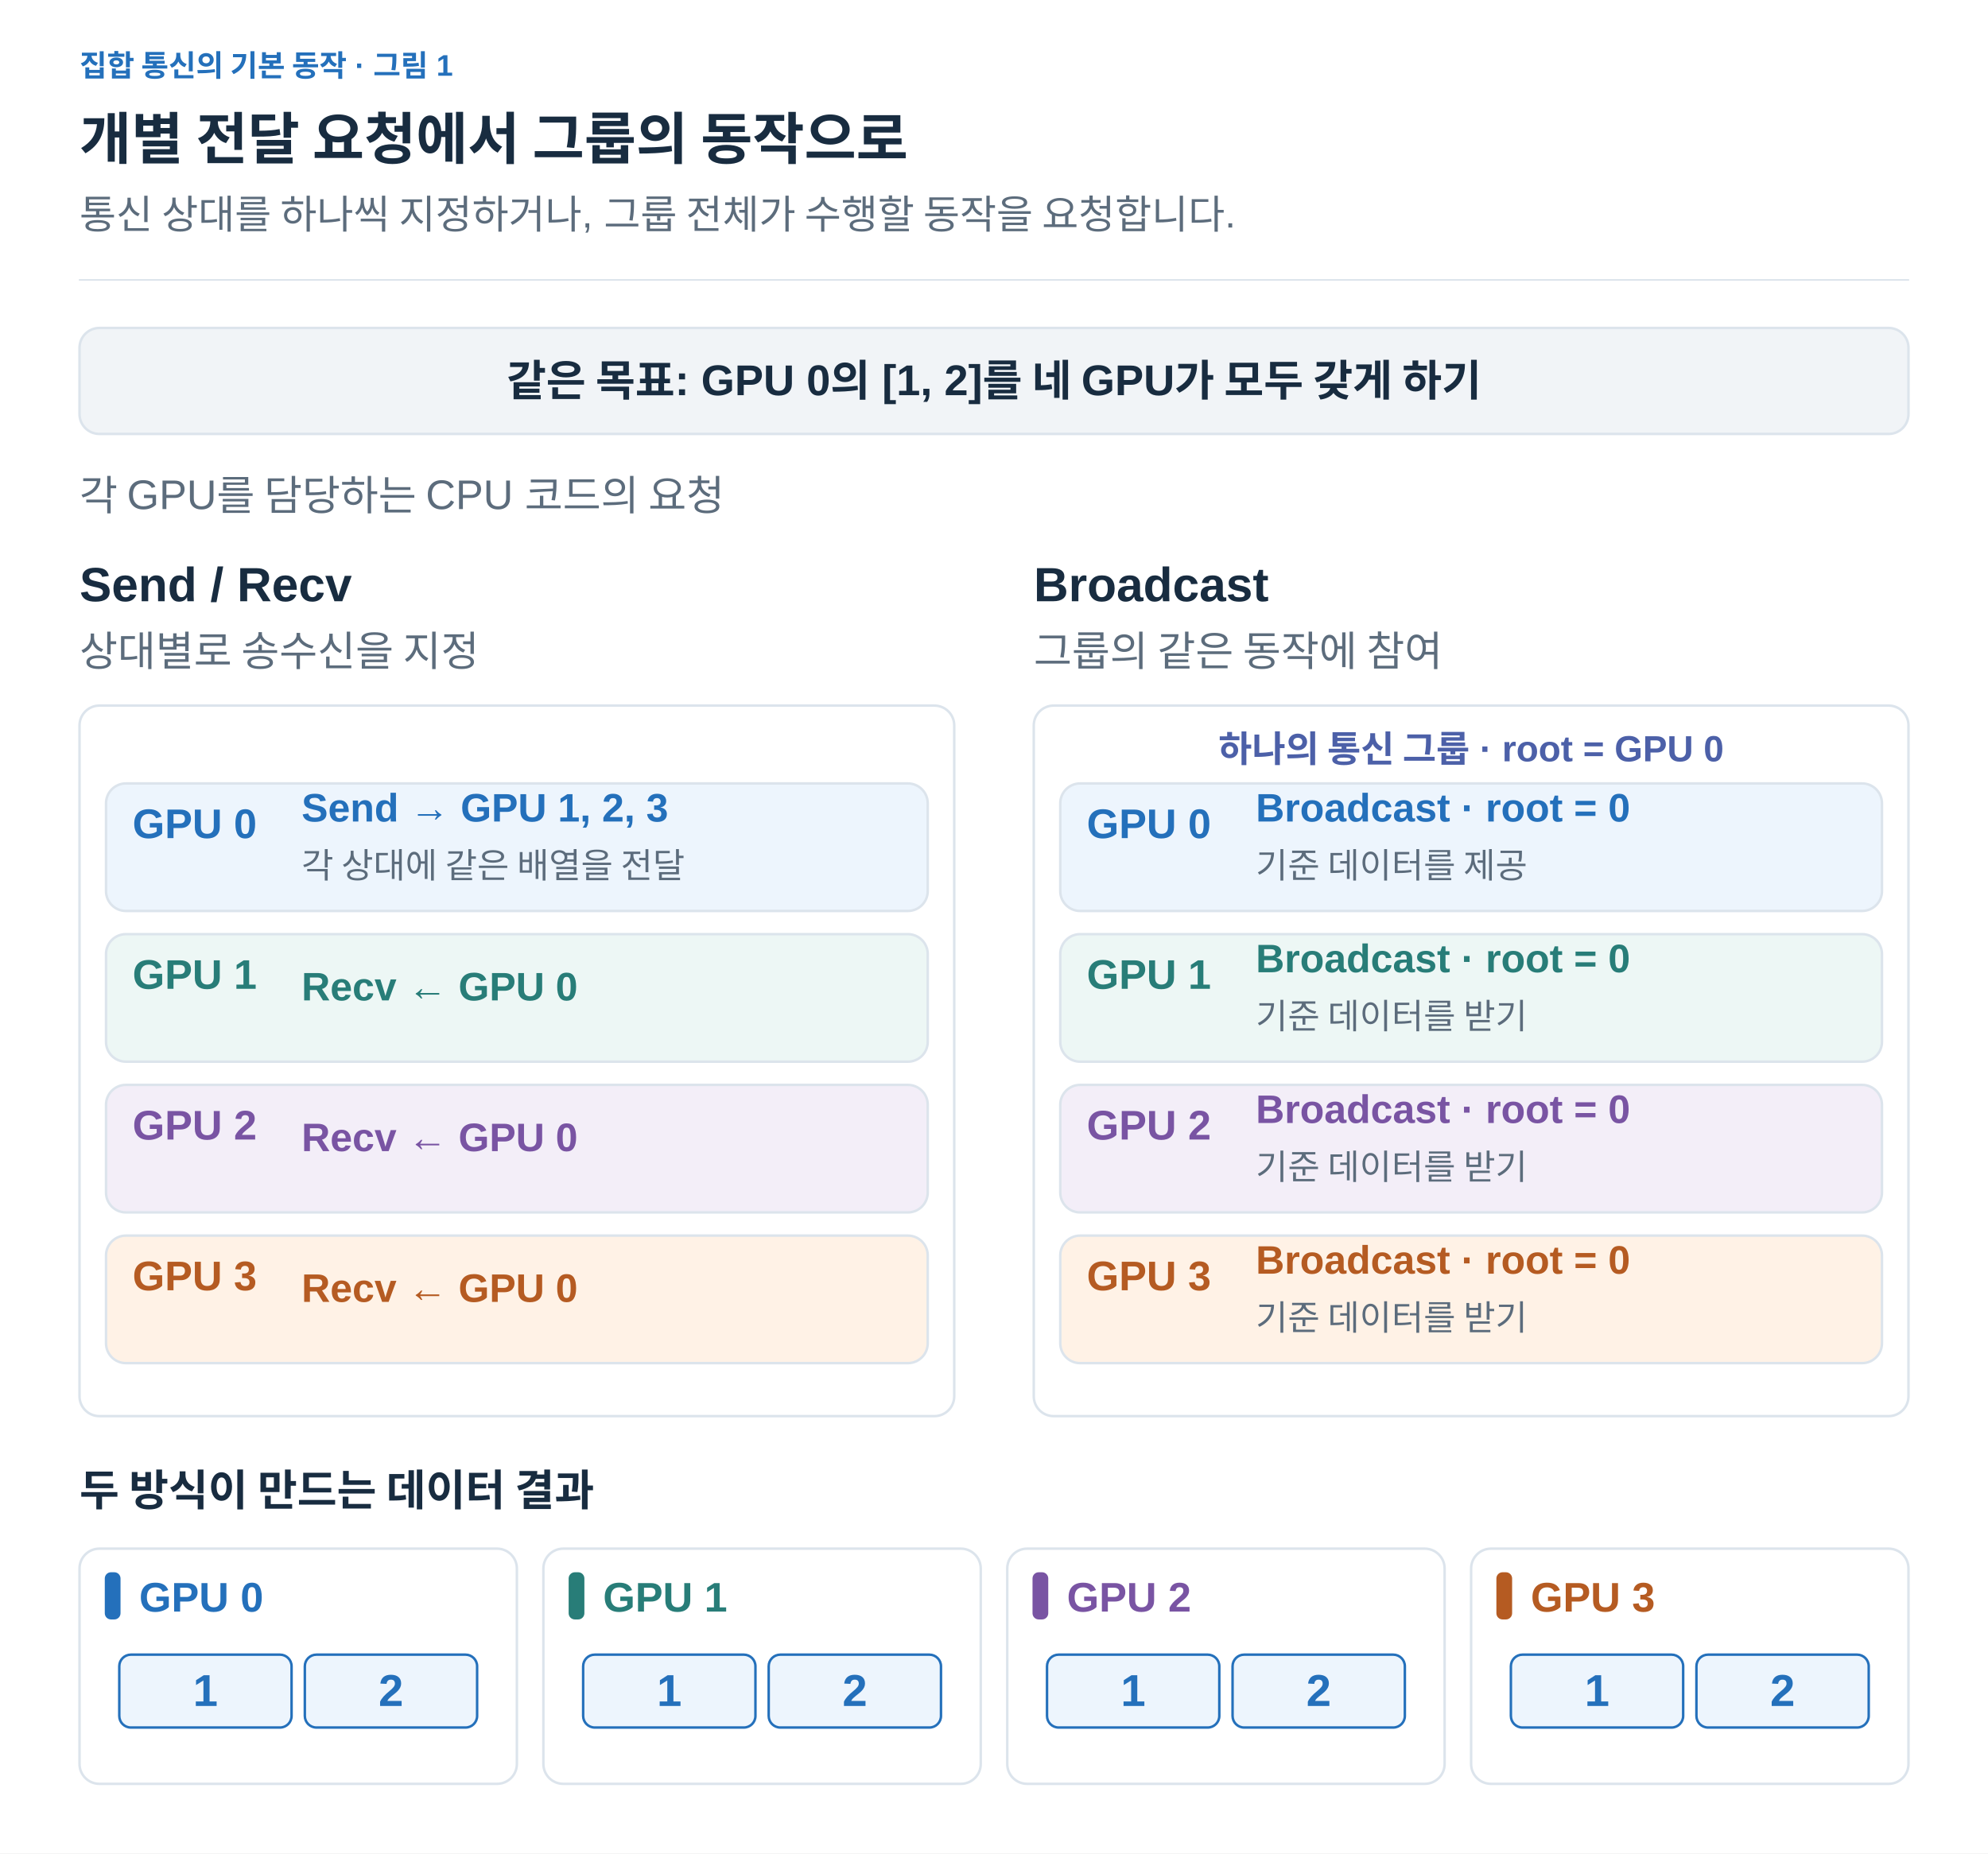
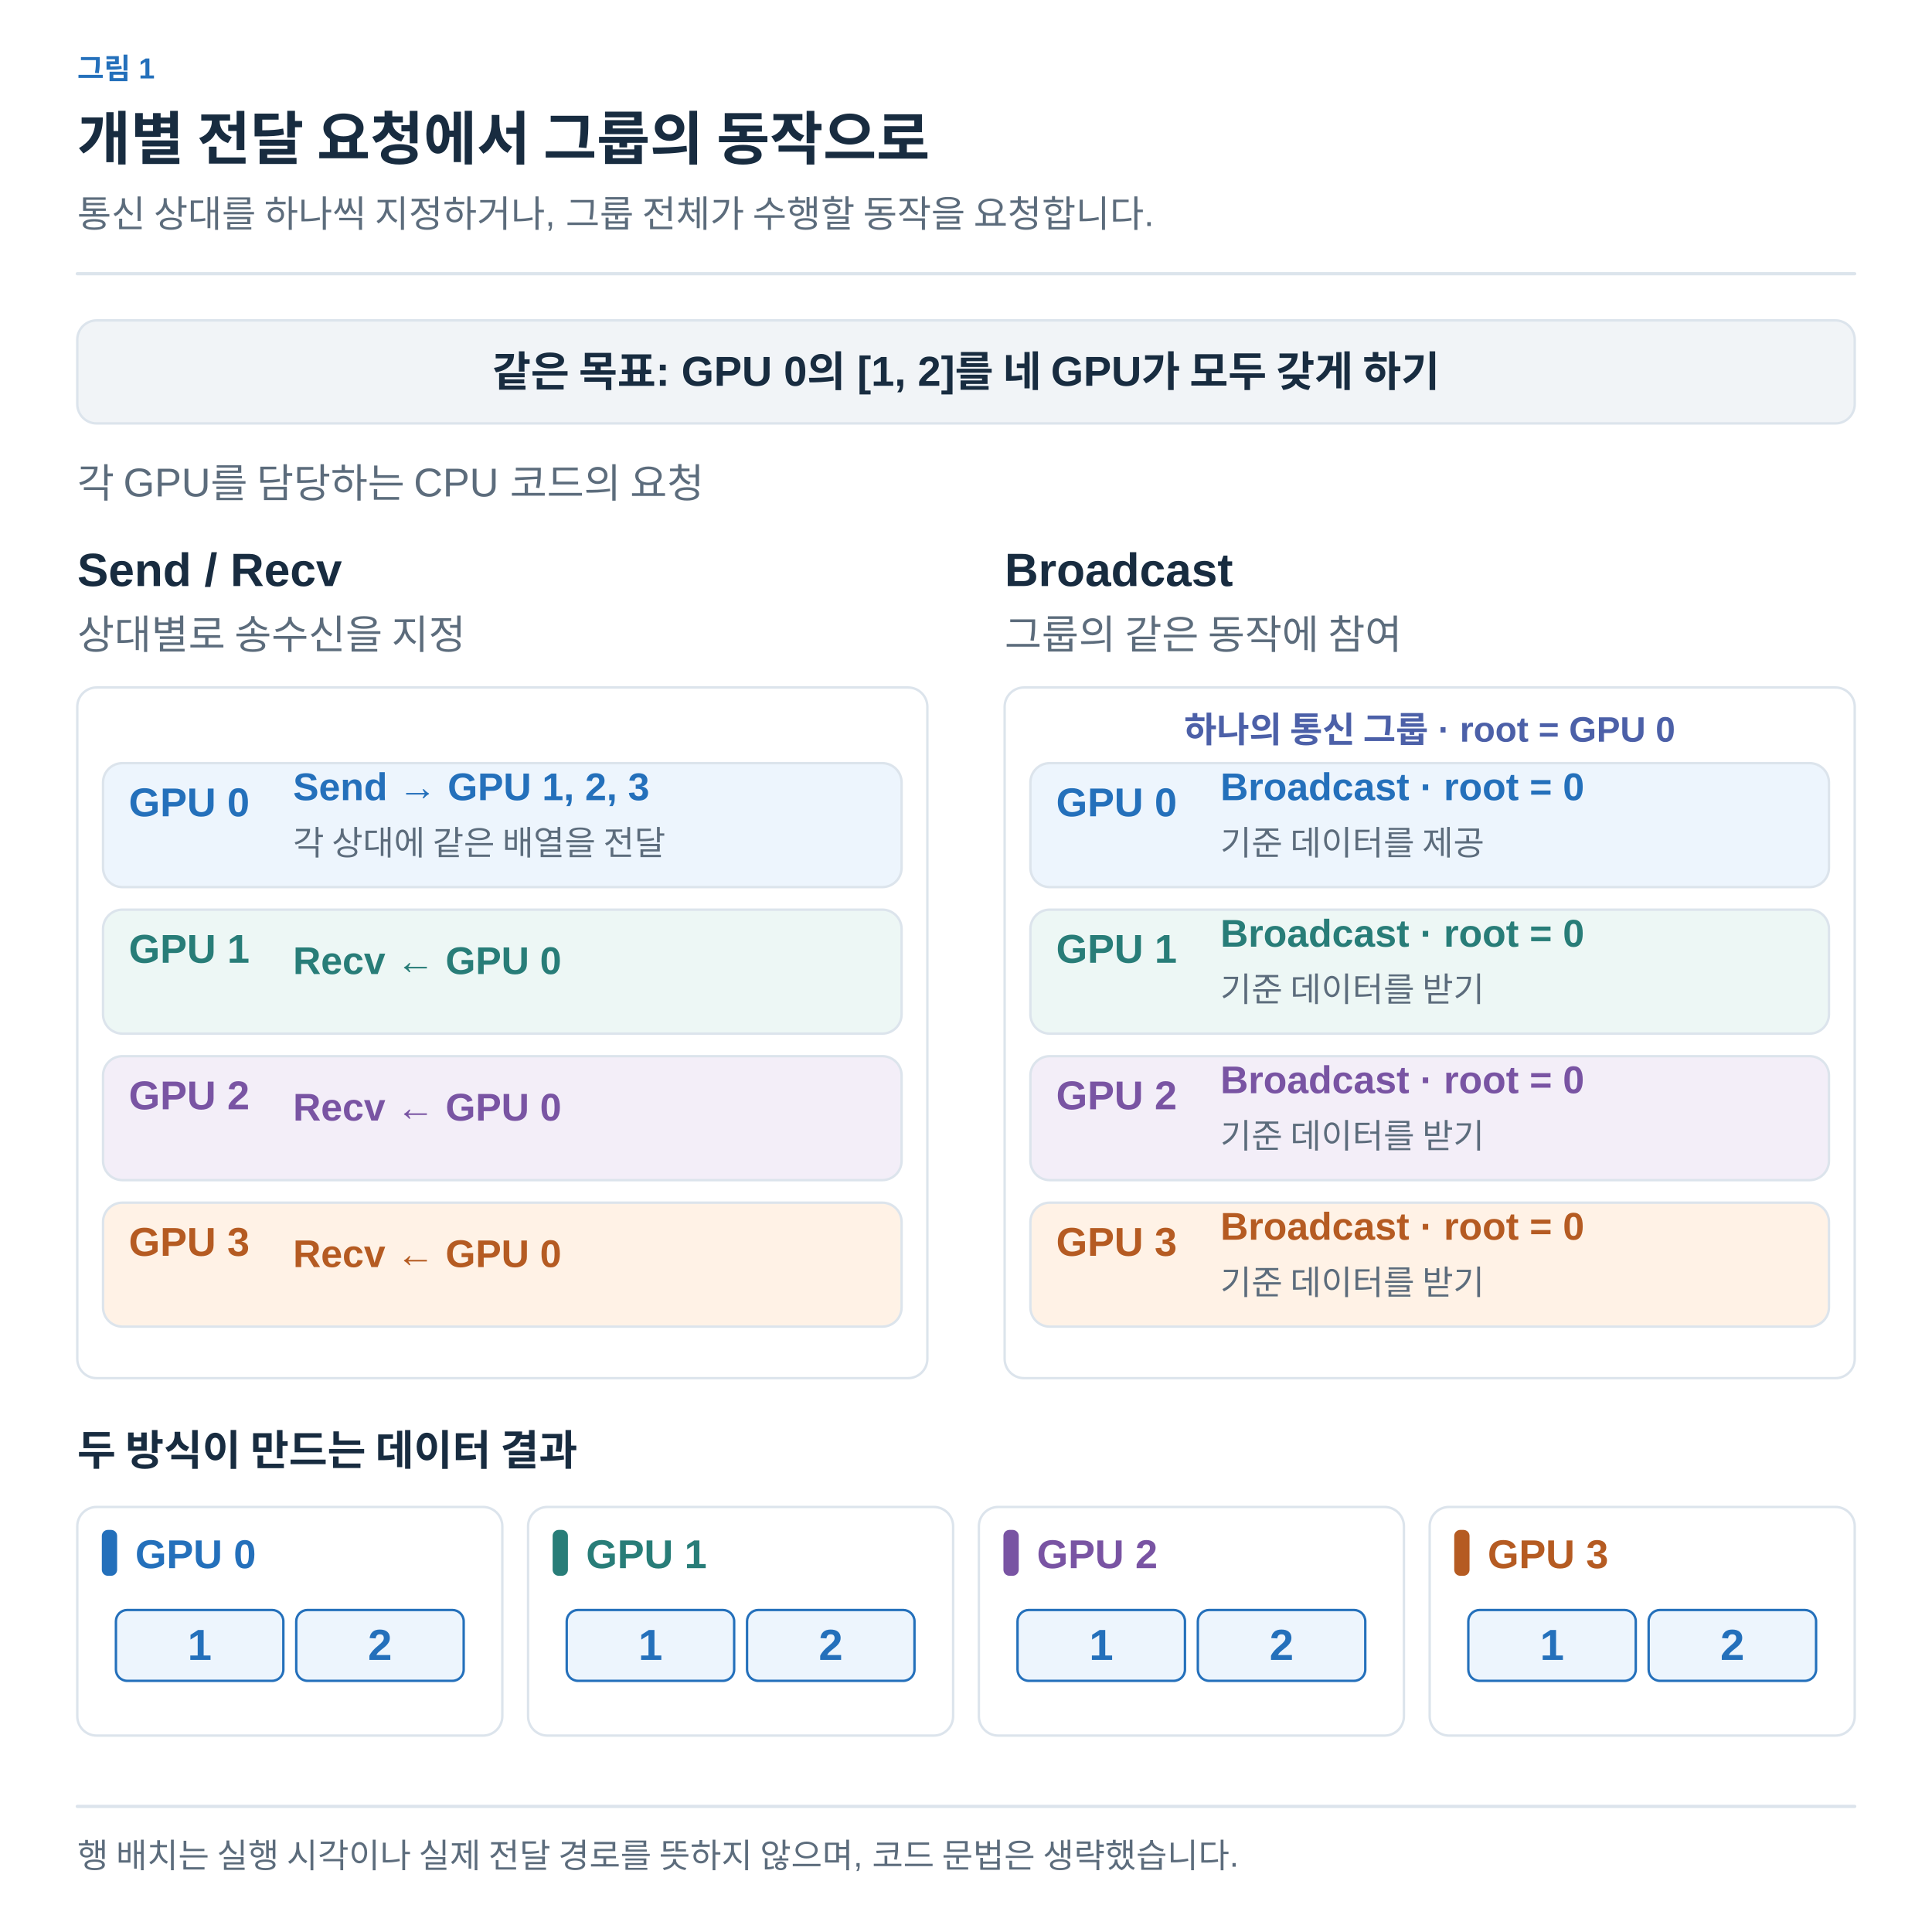
- <svg xmlns="http://www.w3.org/2000/svg" width="1200" height="1119" viewBox="0 0 1200 1119" role="img" aria-labelledby="title desc">
+ <svg xmlns="http://www.w3.org/2000/svg" width="1200" height="1200" viewBox="0 0 1200 1200" role="img" aria-labelledby="title desc">
  <defs>
-     <marker id="arrow" viewBox="0 0 10 10" refX="8" refY="5" markerWidth="6" markerHeight="6" orient="auto">
+     <marker id="arrow-ink" viewBox="0 0 10 10" refX="8" refY="5" markerWidth="6" markerHeight="6" orient="auto">
+       <path d="M1 1 L9 5 L1 9" fill="none" stroke="#182C40" stroke-width="1.6" />
+     </marker>
+     <marker id="arrow-muted" viewBox="0 0 10 10" refX="8" refY="5" markerWidth="6" markerHeight="6" orient="auto">
      <path d="M1 1 L9 5 L1 9" fill="none" stroke="#5C6C7C" stroke-width="1.6" />
    </marker>
+     <marker id="arrow-line" viewBox="0 0 10 10" refX="8" refY="5" markerWidth="6" markerHeight="6" orient="auto">
+       <path d="M1 1 L9 5 L1 9" fill="none" stroke="#DCE4EC" stroke-width="1.6" />
+     </marker>
+     <marker id="arrow-paper" viewBox="0 0 10 10" refX="8" refY="5" markerWidth="6" markerHeight="6" orient="auto">
+       <path d="M1 1 L9 5 L1 9" fill="none" stroke="#FFFFFF" stroke-width="1.6" />
+     </marker>
+     <marker id="arrow-blue" viewBox="0 0 10 10" refX="8" refY="5" markerWidth="6" markerHeight="6" orient="auto">
+       <path d="M1 1 L9 5 L1 9" fill="none" stroke="#2470BB" stroke-width="1.6" />
+     </marker>
+     <marker id="arrow-teal" viewBox="0 0 10 10" refX="8" refY="5" markerWidth="6" markerHeight="6" orient="auto">
+       <path d="M1 1 L9 5 L1 9" fill="none" stroke="#287D78" stroke-width="1.6" />
+     </marker>
+     <marker id="arrow-orange" viewBox="0 0 10 10" refX="8" refY="5" markerWidth="6" markerHeight="6" orient="auto">
+       <path d="M1 1 L9 5 L1 9" fill="none" stroke="#B55B22" stroke-width="1.6" />
+     </marker>
+     <marker id="arrow-purple" viewBox="0 0 10 10" refX="8" refY="5" markerWidth="6" markerHeight="6" orient="auto">
+       <path d="M1 1 L9 5 L1 9" fill="none" stroke="#7954A3" stroke-width="1.6" />
+     </marker>
+     <marker id="arrow-gray" viewBox="0 0 10 10" refX="8" refY="5" markerWidth="6" markerHeight="6" orient="auto">
+       <path d="M1 1 L9 5 L1 9" fill="none" stroke="#657789" stroke-width="1.6" />
+     </marker>
+     <marker id="arrow-red" viewBox="0 0 10 10" refX="8" refY="5" markerWidth="6" markerHeight="6" orient="auto">
+       <path d="M1 1 L9 5 L1 9" fill="none" stroke="#B34242" stroke-width="1.6" />
+     </marker>
+     <marker id="arrow-indigo" viewBox="0 0 10 10" refX="8" refY="5" markerWidth="6" markerHeight="6" orient="auto">
+       <path d="M1 1 L9 5 L1 9" fill="none" stroke="#4C60A8" stroke-width="1.6" />
+     </marker>
+     <marker id="arrow-slate" viewBox="0 0 10 10" refX="8" refY="5" markerWidth="6" markerHeight="6" orient="auto">
+       <path d="M1 1 L9 5 L1 9" fill="none" stroke="#8191A0" stroke-width="1.6" />
+     </marker>
+     <marker id="arrow-surface" viewBox="0 0 10 10" refX="8" refY="5" markerWidth="6" markerHeight="6" orient="auto">
+       <path d="M1 1 L9 5 L1 9" fill="none" stroke="#F8FAFC" stroke-width="1.6" />
+     </marker>
  </defs>
-   <style>text{font-family:Arial,"Apple SD Gothic Neo","Noto Sans KR",sans-serif}path{stroke-linecap:round;stroke-linejoin:round}</style>
-   <rect width="1200" height="1119" fill="white" />
-   <text x="48" y="46" fill="#2470BB" font-size="18" font-weight="600" text-anchor="start">집합 통신의 기본 동작 · 그림 1</text>
-   <text x="48" y="96" fill="#182C40" font-size="34" font-weight="700" text-anchor="start">개별 전달 요청에서 그룹의 동작으로</text>
-   <text x="48" y="138" fill="#5C6C7C" font-size="24" font-weight="400" text-anchor="start">통신 상대를 하나씩 지정하거나, 그룹 전체가 수행할 동작을 요청합니다.</text>
-   <path d="M48,169 H1152" stroke="#DCE4EC" />
-   <rect x="48" y="198" width="1104" height="64" rx="12" fill="#F1F4F7" stroke="#DCE4EC" stroke-width="1.5" />
-   <text x="600" y="239" fill="#182C40" font-size="26" font-weight="600" text-anchor="middle">같은 목표: GPU 0의 [1, 2]를 네 GPU가 모두 갖게 하기</text>
-   <text x="48" y="308" fill="#5C6C7C" font-size="25" font-weight="400" text-anchor="start">각 GPU를 담당하는 CPU 코드의 요청</text>
-   <text x="48" y="363" fill="#182C40" font-size="29" font-weight="700" text-anchor="start">Send / Recv</text>
-   <text x="48" y="402" fill="#5C6C7C" font-size="25" font-weight="400" text-anchor="start">상대별로 송수신을 지정</text>
-   <rect x="48" y="426" width="528" height="429" rx="12" fill="white" stroke="#DCE4EC" stroke-width="1.5" />
-   <text x="624" y="363" fill="#182C40" font-size="29" font-weight="700" text-anchor="start">Broadcast</text>
-   <text x="624" y="402" fill="#5C6C7C" font-size="25" font-weight="400" text-anchor="start">그룹의 같은 동작에 참여</text>
-   <rect x="624" y="426" width="528" height="429" rx="12" fill="white" stroke="#DCE4EC" stroke-width="1.5" />
-   <text x="888" y="460" fill="#4C60A8" font-size="22" font-weight="600" text-anchor="middle">하나의 통신 그룹 · root = GPU 0</text>
-   <rect x="64" y="473" width="496" height="77" rx="12" fill="#EDF5FD" stroke="#DCE4EC" stroke-width="1.5" />
-   <text x="80" y="506" fill="#2470BB" font-size="25" font-weight="700" text-anchor="start">GPU 0</text>
-   <text x="182" y="496" fill="#2470BB" font-size="24" font-weight="600" text-anchor="start">Send → GPU 1, 2, 3</text>
-   <text x="182" y="530" fill="#5C6C7C" font-size="21" font-weight="400" text-anchor="start">각 상대에 같은 배열을 전달</text>
-   <rect x="640" y="473" width="496" height="77" rx="12" fill="#EDF5FD" stroke="#DCE4EC" stroke-width="1.5" />
-   <text x="656" y="506" fill="#2470BB" font-size="25" font-weight="700" text-anchor="start">GPU 0</text>
-   <text x="758" y="496" fill="#2470BB" font-size="24" font-weight="600" text-anchor="start">Broadcast · root = 0</text>
-   <text x="758" y="530" fill="#5C6C7C" font-size="21" font-weight="400" text-anchor="start">기준 데이터를 제공</text>
-   <rect x="64" y="564" width="496" height="77" rx="12" fill="#EDF7F5" stroke="#DCE4EC" stroke-width="1.5" />
-   <text x="80" y="597" fill="#287D78" font-size="25" font-weight="700" text-anchor="start">GPU 1</text>
-   <text x="182" y="604" fill="#287D78" font-size="24" font-weight="600" text-anchor="start">Recv ← GPU 0</text>
-   <rect x="640" y="564" width="496" height="77" rx="12" fill="#EDF7F5" stroke="#DCE4EC" stroke-width="1.5" />
-   <text x="656" y="597" fill="#287D78" font-size="25" font-weight="700" text-anchor="start">GPU 1</text>
-   <text x="758" y="587" fill="#287D78" font-size="24" font-weight="600" text-anchor="start">Broadcast · root = 0</text>
-   <text x="758" y="621" fill="#5C6C7C" font-size="21" font-weight="400" text-anchor="start">기준 데이터를 받기</text>
-   <rect x="64" y="655" width="496" height="77" rx="12" fill="#F3EEF8" stroke="#DCE4EC" stroke-width="1.5" />
-   <text x="80" y="688" fill="#7954A3" font-size="25" font-weight="700" text-anchor="start">GPU 2</text>
-   <text x="182" y="695" fill="#7954A3" font-size="24" font-weight="600" text-anchor="start">Recv ← GPU 0</text>
-   <rect x="640" y="655" width="496" height="77" rx="12" fill="#F3EEF8" stroke="#DCE4EC" stroke-width="1.5" />
-   <text x="656" y="688" fill="#7954A3" font-size="25" font-weight="700" text-anchor="start">GPU 2</text>
-   <text x="758" y="678" fill="#7954A3" font-size="24" font-weight="600" text-anchor="start">Broadcast · root = 0</text>
-   <text x="758" y="712" fill="#5C6C7C" font-size="21" font-weight="400" text-anchor="start">기준 데이터를 받기</text>
-   <rect x="64" y="746" width="496" height="77" rx="12" fill="#FFF2E6" stroke="#DCE4EC" stroke-width="1.5" />
-   <text x="80" y="779" fill="#B55B22" font-size="25" font-weight="700" text-anchor="start">GPU 3</text>
-   <text x="182" y="786" fill="#B55B22" font-size="24" font-weight="600" text-anchor="start">Recv ← GPU 0</text>
-   <rect x="640" y="746" width="496" height="77" rx="12" fill="#FFF2E6" stroke="#DCE4EC" stroke-width="1.5" />
-   <text x="656" y="779" fill="#B55B22" font-size="25" font-weight="700" text-anchor="start">GPU 3</text>
-   <text x="758" y="769" fill="#B55B22" font-size="24" font-weight="600" text-anchor="start">Broadcast · root = 0</text>
-   <text x="758" y="803" fill="#5C6C7C" font-size="21" font-weight="400" text-anchor="start">기준 데이터를 받기</text>
-   <text x="48" y="909" fill="#182C40" font-size="26" font-weight="700" text-anchor="start">두 방식이 만드는 데이터 결과</text>
-   <rect x="48" y="935" width="264" height="142" rx="12" fill="white" stroke="#DCE4EC" stroke-width="1.5" />
-   <rect x="64" y="950" width="8" height="27" rx="3" fill="#2470BB" stroke="#2470BB" stroke-width="1.5" />
-   <text x="84" y="973" fill="#2470BB" font-size="25" font-weight="700" text-anchor="start">GPU 0</text>
-   <rect x="72" y="999" width="104" height="44" rx="7" fill="#EDF5FD" stroke="#2470BB" stroke-width="1.5" />
-   <text x="124.0" y="1030" fill="#2470BB" font-size="27" font-weight="600" text-anchor="middle">1</text>
-   <rect x="184" y="999" width="104" height="44" rx="7" fill="#EDF5FD" stroke="#2470BB" stroke-width="1.5" />
-   <text x="236.0" y="1030" fill="#2470BB" font-size="27" font-weight="600" text-anchor="middle">2</text>
-   <rect x="328" y="935" width="264" height="142" rx="12" fill="white" stroke="#DCE4EC" stroke-width="1.5" />
-   <rect x="344" y="950" width="8" height="27" rx="3" fill="#287D78" stroke="#287D78" stroke-width="1.5" />
-   <text x="364" y="973" fill="#287D78" font-size="25" font-weight="700" text-anchor="start">GPU 1</text>
-   <rect x="352" y="999" width="104" height="44" rx="7" fill="#EDF5FD" stroke="#2470BB" stroke-width="1.5" />
-   <text x="404.0" y="1030" fill="#2470BB" font-size="27" font-weight="600" text-anchor="middle">1</text>
-   <rect x="464" y="999" width="104" height="44" rx="7" fill="#EDF5FD" stroke="#2470BB" stroke-width="1.5" />
-   <text x="516.0" y="1030" fill="#2470BB" font-size="27" font-weight="600" text-anchor="middle">2</text>
-   <rect x="608" y="935" width="264" height="142" rx="12" fill="white" stroke="#DCE4EC" stroke-width="1.5" />
-   <rect x="624" y="950" width="8" height="27" rx="3" fill="#7954A3" stroke="#7954A3" stroke-width="1.5" />
-   <text x="644" y="973" fill="#7954A3" font-size="25" font-weight="700" text-anchor="start">GPU 2</text>
-   <rect x="632" y="999" width="104" height="44" rx="7" fill="#EDF5FD" stroke="#2470BB" stroke-width="1.5" />
-   <text x="684.0" y="1030" fill="#2470BB" font-size="27" font-weight="600" text-anchor="middle">1</text>
-   <rect x="744" y="999" width="104" height="44" rx="7" fill="#EDF5FD" stroke="#2470BB" stroke-width="1.5" />
-   <text x="796.0" y="1030" fill="#2470BB" font-size="27" font-weight="600" text-anchor="middle">2</text>
-   <rect x="888" y="935" width="264" height="142" rx="12" fill="white" stroke="#DCE4EC" stroke-width="1.5" />
-   <rect x="904" y="950" width="8" height="27" rx="3" fill="#B55B22" stroke="#B55B22" stroke-width="1.5" />
-   <text x="924" y="973" fill="#B55B22" font-size="25" font-weight="700" text-anchor="start">GPU 3</text>
-   <rect x="912" y="999" width="104" height="44" rx="7" fill="#EDF5FD" stroke="#2470BB" stroke-width="1.5" />
-   <text x="964.0" y="1030" fill="#2470BB" font-size="27" font-weight="600" text-anchor="middle">1</text>
-   <rect x="1024" y="999" width="104" height="44" rx="7" fill="#EDF5FD" stroke="#2470BB" stroke-width="1.5" />
-   <text x="1076.0" y="1030" fill="#2470BB" font-size="27" font-weight="600" text-anchor="middle">2</text>
+   <style>text{font-family:Arial,"Apple SD Gothic Neo","Noto Sans KR",sans-serif}text[font-family]{font-family:Menlo,Consolas,monospace}path{stroke-linecap:round;stroke-linejoin:round}</style>
+   <rect width="100%" height="100%" fill="white" />
+   <text x="48" y="49" fill="#2470BB" font-size="18" font-weight="600" text-anchor="start" data-max-width="1104">그림 1</text>
+   <text x="48" y="99" fill="#182C40" font-size="36" font-weight="700" text-anchor="start" data-max-width="1104">개별 전달 요청에서 그룹의 동작으로</text>
+   <text x="48" y="141" fill="#5C6C7C" font-size="23" font-weight="400" text-anchor="start" data-max-width="1104">통신 상대를 하나씩 지정하거나, 그룹 전체가 수행할 동작을 요청합니다.</text>
+   <path d="M48,170 H1152" stroke="#DCE4EC" stroke-width="2" />
+   <g transform="translate(48 206) scale(1)" data-panel="1">
+     <g transform="translate(-48 -205)">
+       <rect x="48" y="198" width="1104" height="64" rx="12" fill="#F1F4F7" stroke="#DCE4EC" stroke-width="1.5" />
+       <text x="600" y="239" fill="#182C40" font-size="26" font-weight="600" text-anchor="middle">같은 목표: GPU 0의 [1, 2]를 네 GPU가 모두 갖게 하기</text>
+       <text x="48" y="308" fill="#5C6C7C" font-size="25" font-weight="400" text-anchor="start">각 GPU를 담당하는 CPU 코드의 요청</text>
+       <text x="48" y="363" fill="#182C40" font-size="29" font-weight="700" text-anchor="start">Send / Recv</text>
+       <text x="48" y="402" fill="#5C6C7C" font-size="25" font-weight="400" text-anchor="start">상대별로 송수신을 지정</text>
+       <rect x="48" y="426" width="528" height="429" rx="12" fill="white" stroke="#DCE4EC" stroke-width="1.5" />
+       <text x="624" y="363" fill="#182C40" font-size="29" font-weight="700" text-anchor="start">Broadcast</text>
+       <text x="624" y="402" fill="#5C6C7C" font-size="25" font-weight="400" text-anchor="start">그룹의 같은 동작에 참여</text>
+       <rect x="624" y="426" width="528" height="429" rx="12" fill="white" stroke="#DCE4EC" stroke-width="1.5" />
+       <text x="888" y="460" fill="#4C60A8" font-size="22" font-weight="600" text-anchor="middle">하나의 통신 그룹 · root = GPU 0</text>
+       <rect x="64" y="473" width="496" height="77" rx="12" fill="#EDF5FD" stroke="#DCE4EC" stroke-width="1.5" />
+       <text x="80" y="506" fill="#2470BB" font-size="25" font-weight="700" text-anchor="start">GPU 0</text>
+       <text x="182" y="496" fill="#2470BB" font-size="24" font-weight="600" text-anchor="start">Send → GPU 1, 2, 3</text>
+       <text x="182" y="530" fill="#5C6C7C" font-size="21" font-weight="400" text-anchor="start">각 상대에 같은 배열을 전달</text>
+       <rect x="640" y="473" width="496" height="77" rx="12" fill="#EDF5FD" stroke="#DCE4EC" stroke-width="1.5" />
+       <text x="656" y="506" fill="#2470BB" font-size="25" font-weight="700" text-anchor="start">GPU 0</text>
+       <text x="758" y="496" fill="#2470BB" font-size="24" font-weight="600" text-anchor="start">Broadcast · root = 0</text>
+       <text x="758" y="530" fill="#5C6C7C" font-size="21" font-weight="400" text-anchor="start">기준 데이터를 제공</text>
+       <rect x="64" y="564" width="496" height="77" rx="12" fill="#EDF7F5" stroke="#DCE4EC" stroke-width="1.5" />
+       <text x="80" y="597" fill="#287D78" font-size="25" font-weight="700" text-anchor="start">GPU 1</text>
+       <text x="182" y="604" fill="#287D78" font-size="24" font-weight="600" text-anchor="start">Recv ← GPU 0</text>
+       <rect x="640" y="564" width="496" height="77" rx="12" fill="#EDF7F5" stroke="#DCE4EC" stroke-width="1.5" />
+       <text x="656" y="597" fill="#287D78" font-size="25" font-weight="700" text-anchor="start">GPU 1</text>
+       <text x="758" y="587" fill="#287D78" font-size="24" font-weight="600" text-anchor="start">Broadcast · root = 0</text>
+       <text x="758" y="621" fill="#5C6C7C" font-size="21" font-weight="400" text-anchor="start">기준 데이터를 받기</text>
+       <rect x="64" y="655" width="496" height="77" rx="12" fill="#F3EEF8" stroke="#DCE4EC" stroke-width="1.5" />
+       <text x="80" y="688" fill="#7954A3" font-size="25" font-weight="700" text-anchor="start">GPU 2</text>
+       <text x="182" y="695" fill="#7954A3" font-size="24" font-weight="600" text-anchor="start">Recv ← GPU 0</text>
+       <rect x="640" y="655" width="496" height="77" rx="12" fill="#F3EEF8" stroke="#DCE4EC" stroke-width="1.5" />
+       <text x="656" y="688" fill="#7954A3" font-size="25" font-weight="700" text-anchor="start">GPU 2</text>
+       <text x="758" y="678" fill="#7954A3" font-size="24" font-weight="600" text-anchor="start">Broadcast · root = 0</text>
+       <text x="758" y="712" fill="#5C6C7C" font-size="21" font-weight="400" text-anchor="start">기준 데이터를 받기</text>
+       <rect x="64" y="746" width="496" height="77" rx="12" fill="#FFF2E6" stroke="#DCE4EC" stroke-width="1.5" />
+       <text x="80" y="779" fill="#B55B22" font-size="25" font-weight="700" text-anchor="start">GPU 3</text>
+       <text x="182" y="786" fill="#B55B22" font-size="24" font-weight="600" text-anchor="start">Recv ← GPU 0</text>
+       <rect x="640" y="746" width="496" height="77" rx="12" fill="#FFF2E6" stroke="#DCE4EC" stroke-width="1.5" />
+       <text x="656" y="779" fill="#B55B22" font-size="25" font-weight="700" text-anchor="start">GPU 3</text>
+       <text x="758" y="769" fill="#B55B22" font-size="24" font-weight="600" text-anchor="start">Broadcast · root = 0</text>
+       <text x="758" y="803" fill="#5C6C7C" font-size="21" font-weight="400" text-anchor="start">기준 데이터를 받기</text>
+       <text x="48" y="909" fill="#182C40" font-size="26" font-weight="700" text-anchor="start">두 방식이 만드는 데이터 결과</text>
+       <rect x="48" y="935" width="264" height="142" rx="12" fill="white" stroke="#DCE4EC" stroke-width="1.5" />
+       <rect x="64" y="950" width="8" height="27" rx="3" fill="#2470BB" stroke="#2470BB" stroke-width="1.5" />
+       <text x="84" y="973" fill="#2470BB" font-size="25" font-weight="700" text-anchor="start">GPU 0</text>
+       <rect x="72" y="999" width="104" height="44" rx="7" fill="#EDF5FD" stroke="#2470BB" stroke-width="1.5" />
+       <text x="124" y="1030" fill="#2470BB" font-size="27" font-weight="600" text-anchor="middle">1</text>
+       <rect x="184" y="999" width="104" height="44" rx="7" fill="#EDF5FD" stroke="#2470BB" stroke-width="1.5" />
+       <text x="236" y="1030" fill="#2470BB" font-size="27" font-weight="600" text-anchor="middle">2</text>
+       <rect x="328" y="935" width="264" height="142" rx="12" fill="white" stroke="#DCE4EC" stroke-width="1.5" />
+       <rect x="344" y="950" width="8" height="27" rx="3" fill="#287D78" stroke="#287D78" stroke-width="1.5" />
+       <text x="364" y="973" fill="#287D78" font-size="25" font-weight="700" text-anchor="start">GPU 1</text>
+       <rect x="352" y="999" width="104" height="44" rx="7" fill="#EDF5FD" stroke="#2470BB" stroke-width="1.5" />
+       <text x="404" y="1030" fill="#2470BB" font-size="27" font-weight="600" text-anchor="middle">1</text>
+       <rect x="464" y="999" width="104" height="44" rx="7" fill="#EDF5FD" stroke="#2470BB" stroke-width="1.5" />
+       <text x="516" y="1030" fill="#2470BB" font-size="27" font-weight="600" text-anchor="middle">2</text>
+       <rect x="608" y="935" width="264" height="142" rx="12" fill="white" stroke="#DCE4EC" stroke-width="1.5" />
+       <rect x="624" y="950" width="8" height="27" rx="3" fill="#7954A3" stroke="#7954A3" stroke-width="1.5" />
+       <text x="644" y="973" fill="#7954A3" font-size="25" font-weight="700" text-anchor="start">GPU 2</text>
+       <rect x="632" y="999" width="104" height="44" rx="7" fill="#EDF5FD" stroke="#2470BB" stroke-width="1.5" />
+       <text x="684" y="1030" fill="#2470BB" font-size="27" font-weight="600" text-anchor="middle">1</text>
+       <rect x="744" y="999" width="104" height="44" rx="7" fill="#EDF5FD" stroke="#2470BB" stroke-width="1.5" />
+       <text x="796" y="1030" fill="#2470BB" font-size="27" font-weight="600" text-anchor="middle">2</text>
+       <rect x="888" y="935" width="264" height="142" rx="12" fill="white" stroke="#DCE4EC" stroke-width="1.5" />
+       <rect x="904" y="950" width="8" height="27" rx="3" fill="#B55B22" stroke="#B55B22" stroke-width="1.5" />
+       <text x="924" y="973" fill="#B55B22" font-size="25" font-weight="700" text-anchor="start">GPU 3</text>
+       <rect x="912" y="999" width="104" height="44" rx="7" fill="#EDF5FD" stroke="#2470BB" stroke-width="1.5" />
+       <text x="964" y="1030" fill="#2470BB" font-size="27" font-weight="600" text-anchor="middle">1</text>
+       <rect x="1024" y="999" width="104" height="44" rx="7" fill="#EDF5FD" stroke="#2470BB" stroke-width="1.5" />
+       <text x="1076" y="1030" fill="#2470BB" font-size="27" font-weight="600" text-anchor="middle">2</text>
+     </g>
+   </g>
+   <path d="M48,1122 H1152" stroke="#DCE4EC" stroke-width="2" />
+   <text x="48" y="1160" fill="#5C6C7C" font-size="21" font-weight="400" text-anchor="start" data-max-width="1104">행 배치는 실행 시각이나 실제 전달 경로를 뜻하지 않으며, 코드 문법은 생략했습니다.</text>
</svg>
